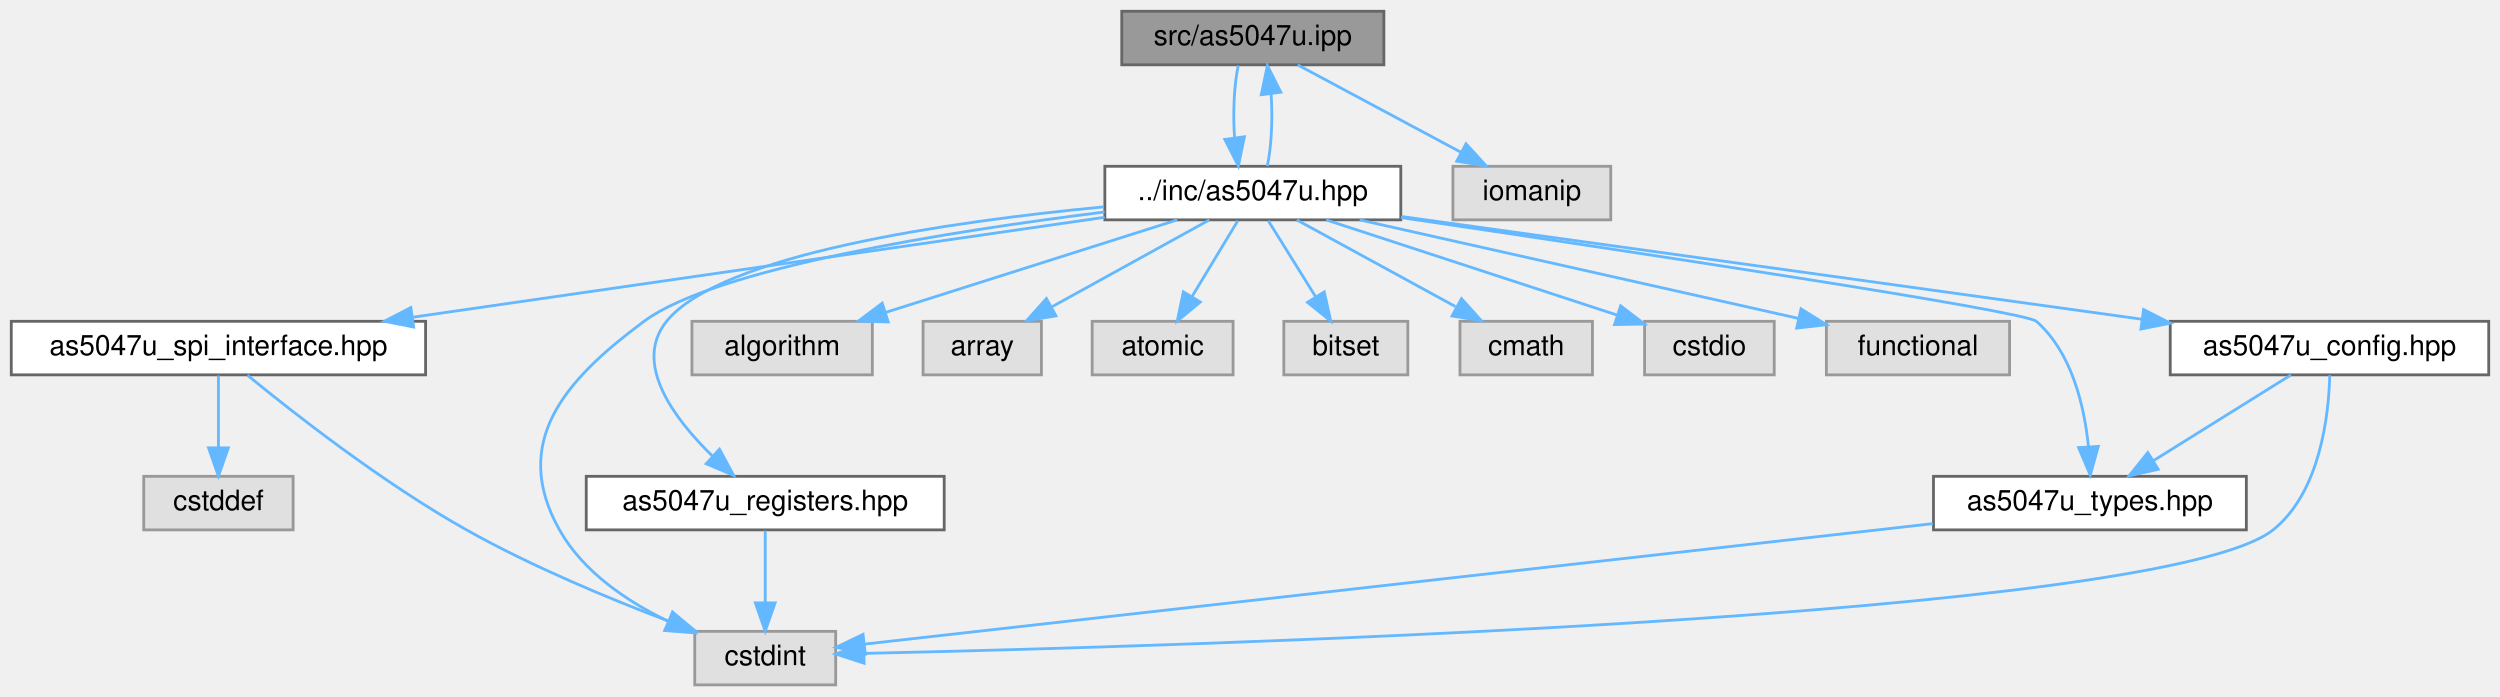
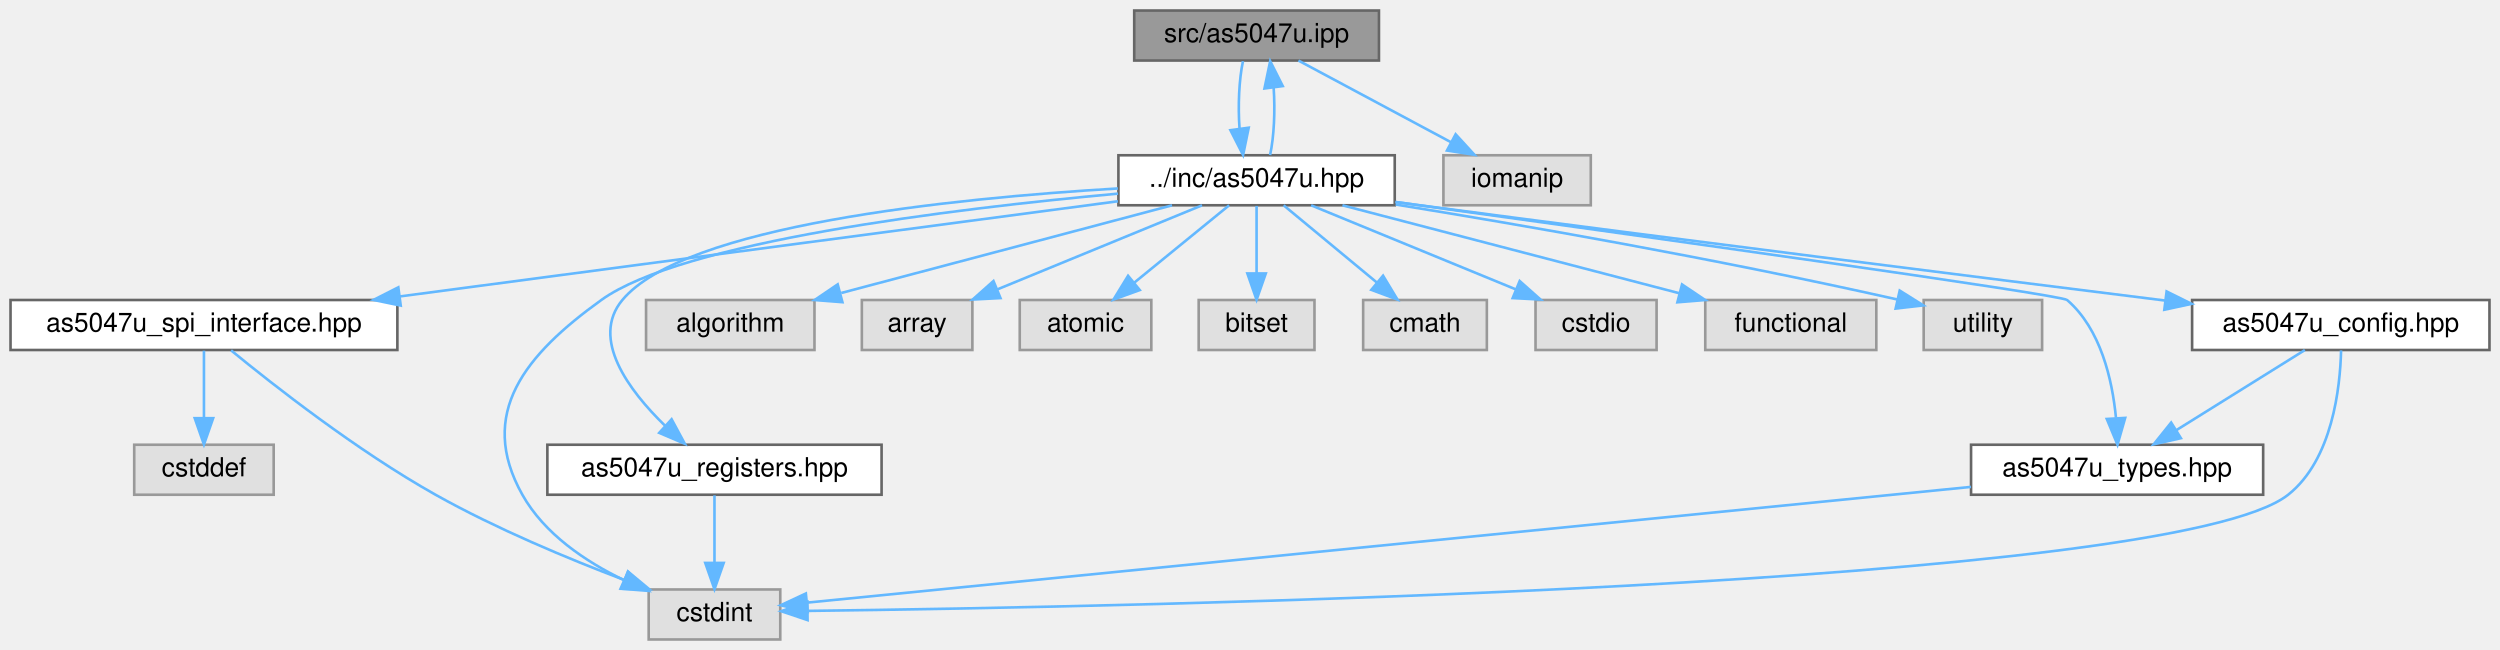
- <svg xmlns="http://www.w3.org/2000/svg" xmlns:xlink="http://www.w3.org/1999/xlink" width="887pt" height="247pt" viewBox="0.00 0.00 887.00 247.00">
+ <svg xmlns="http://www.w3.org/2000/svg" xmlns:xlink="http://www.w3.org/1999/xlink" width="950pt" height="247pt" viewBox="0.00 0.00 950.00 247.00">
  <g id="graph0" class="graph" transform="scale(1 1) rotate(0) translate(4 243)">
    <g id="Node000001" class="node">
      <g id="a_Node000001">
        <a xlink:title="Template implementation of AS5047U driver methods.">
-           <polygon fill="#999999" stroke="#666666" points="487,-239 394,-239 394,-220 487,-220 487,-239" />
-           <text text-anchor="middle" x="440.5" y="-227" font-family="Helvetica,sans-Serif" font-size="10.00">src/as5047u.ipp</text>
+           <polygon fill="#999999" stroke="#666666" points="520,-239 427,-239 427,-220 520,-220 520,-239" />
+           <text text-anchor="middle" x="473.5" y="-227" font-family="Helvetica,sans-Serif" font-size="10.00">src/as5047u.ipp</text>
        </a>
      </g>
    </g>
    <g id="Node000002" class="node">
      <g id="a_Node000002">
        <a xlink:href="as5047u_8hpp.html" target="_top" xlink:title="Driver for AMS AS5047U Magnetic Rotary Position Sensor (C++21)">
-           <polygon fill="white" stroke="#666666" points="493,-184 388,-184 388,-165 493,-165 493,-184" />
-           <text text-anchor="middle" x="440.5" y="-172" font-family="Helvetica,sans-Serif" font-size="10.00">../inc/as5047u.hpp</text>
+           <polygon fill="white" stroke="#666666" points="526,-184 421,-184 421,-165 526,-165 526,-184" />
+           <text text-anchor="middle" x="473.5" y="-172" font-family="Helvetica,sans-Serif" font-size="10.00">../inc/as5047u.hpp</text>
        </a>
      </g>
    </g>
    <g id="edge1_Node000001_Node000002" class="edge">
      <g id="a_edge1_Node000001_Node000002">
        <a xlink:title=" ">
-           <path fill="none" stroke="#63b8ff" d="M435.33,-219.75C433.84,-212.8 433.4,-202.85 434.02,-194.13" />
-           <polygon fill="#63b8ff" stroke="#63b8ff" points="437.51,-194.47 435.37,-184.09 430.57,-193.53 437.51,-194.47" />
-         </a>
-       </g>
-     </g>
-     <g id="Node000016" class="node">
-       <g id="a_Node000016">
-         <a xlink:title=" ">
-           <polygon fill="#e0e0e0" stroke="#999999" points="567.5,-184 511.5,-184 511.5,-165 567.5,-165 567.5,-184" />
-           <text text-anchor="middle" x="539.5" y="-172" font-family="Helvetica,sans-Serif" font-size="10.00">iomanip</text>
-         </a>
-       </g>
-     </g>
-     <g id="edge21_Node000001_Node000016" class="edge">
-       <g id="a_edge21_Node000001_Node000016">
-         <a xlink:title=" ">
-           <path fill="none" stroke="#63b8ff" d="M456.41,-219.98C472.05,-211.61 496.16,-198.7 514.38,-188.95" />
-           <polygon fill="#63b8ff" stroke="#63b8ff" points="516.14,-191.98 523.3,-184.17 512.84,-185.8 516.14,-191.98" />
-         </a>
-       </g>
-     </g>
-     <g id="edge20_Node000002_Node000001" class="edge">
-       <g id="a_edge20_Node000002_Node000001">
-         <a xlink:title=" ">
-           <path fill="none" stroke="#63b8ff" d="M445.63,-184.09C447.14,-190.99 447.59,-200.93 446.99,-209.66" />
-           <polygon fill="#63b8ff" stroke="#63b8ff" points="443.5,-209.38 445.67,-219.75 450.44,-210.29 443.5,-209.38" />
+           <path fill="none" stroke="#63b8ff" d="M468.33,-219.75C466.84,-212.8 466.4,-202.85 467.02,-194.13" />
+           <polygon fill="#63b8ff" stroke="#63b8ff" points="470.51,-194.47 468.37,-184.09 463.57,-193.53 470.51,-194.47" />
+         </a>
+       </g>
+     </g>
+     <g id="Node000017" class="node">
+       <g id="a_Node000017">
+         <a xlink:title=" ">
+           <polygon fill="#e0e0e0" stroke="#999999" points="600.5,-184 544.5,-184 544.5,-165 600.5,-165 600.5,-184" />
+           <text text-anchor="middle" x="572.5" y="-172" font-family="Helvetica,sans-Serif" font-size="10.00">iomanip</text>
+         </a>
+       </g>
+     </g>
+     <g id="edge22_Node000001_Node000017" class="edge">
+       <g id="a_edge22_Node000001_Node000017">
+         <a xlink:title=" ">
+           <path fill="none" stroke="#63b8ff" d="M489.41,-219.98C505.05,-211.61 529.16,-198.7 547.38,-188.95" />
+           <polygon fill="#63b8ff" stroke="#63b8ff" points="549.14,-191.98 556.3,-184.17 545.84,-185.8 549.14,-191.98" />
+         </a>
+       </g>
+     </g>
+     <g id="edge21_Node000002_Node000001" class="edge">
+       <g id="a_edge21_Node000002_Node000001">
+         <a xlink:title=" ">
+           <path fill="none" stroke="#63b8ff" d="M478.63,-184.09C480.14,-190.99 480.59,-200.93 479.99,-209.66" />
+           <polygon fill="#63b8ff" stroke="#63b8ff" points="476.5,-209.38 478.67,-219.75 483.44,-210.29 476.5,-209.38" />
        </a>
      </g>
    </g>
    <g id="Node000003" class="node">
      <g id="a_Node000003">
        <a xlink:href="as5047u__spi__interface_8hpp.html" target="_top" xlink:title="CRTP-based SPI bus interface for AS5047U driver.">
          <polygon fill="white" stroke="#666666" points="147,-129 0,-129 0,-110 147,-110 147,-129" />
          <text text-anchor="middle" x="73.5" y="-117" font-family="Helvetica,sans-Serif" font-size="10.00">as5047u_spi_interface.hpp</text>
        </a>
      </g>
    </g>
    <g id="edge2_Node000002_Node000003" class="edge">
      <g id="a_edge2_Node000002_Node000003">
        <a xlink:title=" ">
-           <path fill="none" stroke="#63b8ff" d="M387.92,-165.91C323.41,-156.59 213.85,-140.77 142.59,-130.48" />
-           <polygon fill="#63b8ff" stroke="#63b8ff" points="142.76,-126.97 132.36,-129 141.76,-133.89 142.76,-126.97" />
+           <path fill="none" stroke="#63b8ff" d="M420.8,-166.52C350.91,-157.26 227.19,-140.86 147.84,-130.35" />
+           <polygon fill="#63b8ff" stroke="#63b8ff" points="148.28,-126.88 137.91,-129.03 147.36,-133.82 148.28,-126.88" />
        </a>
      </g>
    </g>
    <g id="Node000005" class="node">
      <g id="a_Node000005">
        <a xlink:title=" ">
          <polygon fill="#e0e0e0" stroke="#999999" points="292.5,-19 242.5,-19 242.5,0 292.5,0 292.5,-19" />
          <text text-anchor="middle" x="267.5" y="-7" font-family="Helvetica,sans-Serif" font-size="10.00">cstdint</text>
        </a>
      </g>
    </g>
    <g id="edge12_Node000002_Node000005" class="edge">
      <g id="a_edge12_Node000002_Node000005">
        <a xlink:title=" ">
-           <path fill="none" stroke="#63b8ff" d="M387.9,-167.79C332.53,-160.89 249.93,-147.82 224.5,-129 195.98,-107.88 177.12,-85.94 194.5,-55 202.85,-40.14 218.4,-29.65 233.01,-22.61" />
+           <path fill="none" stroke="#63b8ff" d="M420.84,-169.42C357.31,-163.61 255.19,-151.1 224.5,-129 195.7,-108.26 177.12,-85.94 194.5,-55 202.85,-40.14 218.4,-29.65 233.01,-22.61" />
          <polygon fill="#63b8ff" stroke="#63b8ff" points="234.65,-25.71 242.39,-18.47 231.82,-19.31 234.65,-25.71" />
        </a>
      </g>
    </g>
    <g id="Node000006" class="node">
      <g id="a_Node000006">
        <a xlink:href="as5047u__registers_8hpp.html" target="_top" xlink:title="Register definitions for the AS5047U Rotary Position Sensor.">
          <polygon fill="white" stroke="#666666" points="331,-74 204,-74 204,-55 331,-55 331,-74" />
          <text text-anchor="middle" x="267.5" y="-62" font-family="Helvetica,sans-Serif" font-size="10.00">as5047u_registers.hpp</text>
        </a>
      </g>
    </g>
    <g id="edge5_Node000002_Node000006" class="edge">
      <g id="a_edge5_Node000002_Node000006">
        <a xlink:title=" ">
-           <path fill="none" stroke="#63b8ff" d="M387.6,-169.61C332.53,-164.33 251.66,-152.69 232.5,-129 220.48,-114.13 235.04,-94.56 248.87,-81.09" />
-           <polygon fill="#63b8ff" stroke="#63b8ff" points="251.28,-83.63 256.31,-74.31 246.56,-78.46 251.28,-83.63" />
+           <path fill="none" stroke="#63b8ff" d="M420.8,-171.39C357.24,-167.61 255.98,-157.21 232.5,-129 220.27,-114.31 234.87,-94.7 248.77,-81.18" />
+           <polygon fill="#63b8ff" stroke="#63b8ff" points="251.21,-83.69 256.24,-74.36 246.5,-78.51 251.21,-83.69" />
        </a>
      </g>
    </g>
    <g id="Node000007" class="node">
      <g id="a_Node000007">
        <a xlink:title=" ">
          <polygon fill="#e0e0e0" stroke="#999999" points="305.5,-129 241.5,-129 241.5,-110 305.5,-110 305.5,-129" />
          <text text-anchor="middle" x="273.5" y="-117" font-family="Helvetica,sans-Serif" font-size="10.00">algorithm</text>
        </a>
      </g>
    </g>
    <g id="edge7_Node000002_Node000007" class="edge">
      <g id="a_edge7_Node000002_Node000007">
        <a xlink:title=" ">
-           <path fill="none" stroke="#63b8ff" d="M413.67,-164.98C385.63,-156.09 341.45,-142.07 310.2,-132.15" />
-           <polygon fill="#63b8ff" stroke="#63b8ff" points="311.13,-128.77 300.54,-129.08 309.01,-135.44 311.13,-128.77" />
+           <path fill="none" stroke="#63b8ff" d="M441.37,-164.98C407.25,-155.94 353.18,-141.62 315.67,-131.67" />
+           <polygon fill="#63b8ff" stroke="#63b8ff" points="316.12,-128.17 305.55,-128.99 314.32,-134.94 316.12,-128.17" />
        </a>
      </g>
    </g>
    <g id="Node000008" class="node">
      <g id="a_Node000008">
        <a xlink:title=" ">
          <polygon fill="#e0e0e0" stroke="#999999" points="365.5,-129 323.5,-129 323.5,-110 365.5,-110 365.5,-129" />
          <text text-anchor="middle" x="344.5" y="-117" font-family="Helvetica,sans-Serif" font-size="10.00">array</text>
        </a>
      </g>
    </g>
    <g id="edge8_Node000002_Node000008" class="edge">
      <g id="a_edge8_Node000002_Node000008">
        <a xlink:title=" ">
-           <path fill="none" stroke="#63b8ff" d="M425.08,-164.98C410.05,-156.69 386.96,-143.94 369.34,-134.22" />
-           <polygon fill="#63b8ff" stroke="#63b8ff" points="370.65,-130.94 360.2,-129.17 367.27,-137.07 370.65,-130.94" />
+           <path fill="none" stroke="#63b8ff" d="M452.77,-164.98C431.74,-156.34 398.95,-142.87 374.96,-133.02" />
+           <polygon fill="#63b8ff" stroke="#63b8ff" points="376.18,-129.73 365.6,-129.17 373.52,-136.21 376.18,-129.73" />
        </a>
      </g>
    </g>
    <g id="Node000009" class="node">
      <g id="a_Node000009">
        <a xlink:title=" ">
          <polygon fill="#e0e0e0" stroke="#999999" points="433.5,-129 383.5,-129 383.5,-110 433.5,-110 433.5,-129" />
          <text text-anchor="middle" x="408.5" y="-117" font-family="Helvetica,sans-Serif" font-size="10.00">atomic</text>
        </a>
      </g>
    </g>
    <g id="edge9_Node000002_Node000009" class="edge">
      <g id="a_edge9_Node000002_Node000009">
        <a xlink:title=" ">
-           <path fill="none" stroke="#63b8ff" d="M435.22,-164.75C430.79,-157.42 424.34,-146.73 418.88,-137.7" />
-           <polygon fill="#63b8ff" stroke="#63b8ff" points="421.85,-135.84 413.69,-129.09 415.86,-139.46 421.85,-135.84" />
+           <path fill="none" stroke="#63b8ff" d="M463.06,-164.98C453.35,-157.07 438.68,-145.11 427,-135.58" />
+           <polygon fill="#63b8ff" stroke="#63b8ff" points="429.1,-132.78 419.13,-129.17 424.67,-138.2 429.1,-132.78" />
        </a>
      </g>
    </g>
    <g id="Node000010" class="node">
      <g id="a_Node000010">
        <a xlink:title=" ">
          <polygon fill="#e0e0e0" stroke="#999999" points="495.5,-129 451.5,-129 451.5,-110 495.5,-110 495.5,-129" />
          <text text-anchor="middle" x="473.5" y="-117" font-family="Helvetica,sans-Serif" font-size="10.00">bitset</text>
        </a>
      </g>
    </g>
    <g id="edge10_Node000002_Node000010" class="edge">
      <g id="a_edge10_Node000002_Node000010">
        <a xlink:title=" ">
-           <path fill="none" stroke="#63b8ff" d="M445.95,-164.75C450.51,-157.42 457.17,-146.73 462.79,-137.7" />
-           <polygon fill="#63b8ff" stroke="#63b8ff" points="465.84,-139.43 468.15,-129.09 459.9,-135.73 465.84,-139.43" />
+           <path fill="none" stroke="#63b8ff" d="M473.5,-164.75C473.5,-157.8 473.5,-147.85 473.5,-139.13" />
+           <polygon fill="#63b8ff" stroke="#63b8ff" points="477,-139.09 473.5,-129.09 470,-139.09 477,-139.09" />
        </a>
      </g>
    </g>
    <g id="Node000011" class="node">
      <g id="a_Node000011">
        <a xlink:title=" ">
          <polygon fill="#e0e0e0" stroke="#999999" points="561,-129 514,-129 514,-110 561,-110 561,-129" />
          <text text-anchor="middle" x="537.5" y="-117" font-family="Helvetica,sans-Serif" font-size="10.00">cmath</text>
        </a>
      </g>
    </g>
    <g id="edge11_Node000002_Node000011" class="edge">
      <g id="a_edge11_Node000002_Node000011">
        <a xlink:title=" ">
-           <path fill="none" stroke="#63b8ff" d="M456.08,-164.98C471.27,-156.69 494.6,-143.94 512.4,-134.22" />
-           <polygon fill="#63b8ff" stroke="#63b8ff" points="514.53,-137.04 521.63,-129.17 511.18,-130.89 514.53,-137.04" />
+           <path fill="none" stroke="#63b8ff" d="M483.78,-164.98C493.34,-157.07 507.78,-145.11 519.28,-135.58" />
+           <polygon fill="#63b8ff" stroke="#63b8ff" points="521.56,-138.24 527.03,-129.17 517.1,-132.85 521.56,-138.24" />
        </a>
      </g>
    </g>
    <g id="Node000012" class="node">
      <g id="a_Node000012">
        <a xlink:title=" ">
          <polygon fill="#e0e0e0" stroke="#999999" points="625.5,-129 579.5,-129 579.5,-110 625.5,-110 625.5,-129" />
          <text text-anchor="middle" x="602.5" y="-117" font-family="Helvetica,sans-Serif" font-size="10.00">cstdio</text>
        </a>
      </g>
    </g>
    <g id="edge13_Node000002_Node000012" class="edge">
      <g id="a_edge13_Node000002_Node000012">
        <a xlink:title=" ">
-           <path fill="none" stroke="#63b8ff" d="M466.53,-164.98C494.57,-155.81 539.26,-141.19 569.69,-131.23" />
-           <polygon fill="#63b8ff" stroke="#63b8ff" points="571.01,-134.49 579.42,-128.05 568.83,-127.83 571.01,-134.49" />
+           <path fill="none" stroke="#63b8ff" d="M494.23,-164.98C515.26,-156.34 548.05,-142.87 572.04,-133.02" />
+           <polygon fill="#63b8ff" stroke="#63b8ff" points="573.48,-136.21 581.4,-129.17 570.82,-129.73 573.48,-136.21" />
        </a>
      </g>
    </g>
    <g id="Node000013" class="node">
      <g id="a_Node000013">
        <a xlink:title=" ">
          <polygon fill="#e0e0e0" stroke="#999999" points="709,-129 644,-129 644,-110 709,-110 709,-129" />
          <text text-anchor="middle" x="676.5" y="-117" font-family="Helvetica,sans-Serif" font-size="10.00">functional</text>
        </a>
      </g>
    </g>
    <g id="edge14_Node000002_Node000013" class="edge">
      <g id="a_edge14_Node000002_Node000013">
        <a xlink:title=" ">
-           <path fill="none" stroke="#63b8ff" d="M478.42,-164.98C520.97,-155.43 589.82,-139.97 634.12,-130.02" />
-           <polygon fill="#63b8ff" stroke="#63b8ff" points="635,-133.41 643.99,-127.8 633.47,-126.58 635,-133.41" />
+           <path fill="none" stroke="#63b8ff" d="M506.12,-164.98C540.89,-155.91 596.09,-141.49 634.19,-131.55" />
+           <polygon fill="#63b8ff" stroke="#63b8ff" points="635.17,-134.91 643.97,-128.99 633.41,-128.13 635.17,-134.91" />
        </a>
      </g>
    </g>
    <g id="Node000014" class="node">
      <g id="a_Node000014">
-         <a xlink:href="as5047u__types_8hpp.html" target="_top" xlink:title="Type definitions for the AS5047U driver.">
-           <polygon fill="white" stroke="#666666" points="793,-74 682,-74 682,-55 793,-55 793,-74" />
-           <text text-anchor="middle" x="737.5" y="-62" font-family="Helvetica,sans-Serif" font-size="10.00">as5047u_types.hpp</text>
+         <a xlink:title=" ">
+           <polygon fill="#e0e0e0" stroke="#999999" points="772,-129 727,-129 727,-110 772,-110 772,-129" />
+           <text text-anchor="middle" x="749.5" y="-117" font-family="Helvetica,sans-Serif" font-size="10.00">utility</text>
        </a>
      </g>
    </g>
    <g id="edge15_Node000002_Node000014" class="edge">
      <g id="a_edge15_Node000002_Node000014">
        <a xlink:title=" ">
-           <path fill="none" stroke="#63b8ff" d="M493.1,-165.8C572.51,-154.07 714.27,-132.7 718.5,-129 731.07,-117.99 735.49,-99.04 736.97,-84.71" />
-           <polygon fill="#63b8ff" stroke="#63b8ff" points="740.48,-84.63 737.62,-74.43 733.49,-84.19 740.48,-84.63" />
+           <path fill="none" stroke="#63b8ff" d="M526.34,-165.28C573.91,-157.57 645.91,-145.14 716.87,-129.22" />
+           <polygon fill="#63b8ff" stroke="#63b8ff" points="717.89,-132.58 726.87,-126.95 716.34,-125.75 717.89,-132.58" />
        </a>
      </g>
    </g>
    <g id="Node000015" class="node">
      <g id="a_Node000015">
+         <a xlink:href="as5047u__types_8hpp.html" target="_top" xlink:title="Type definitions for the AS5047U driver.">
+           <polygon fill="white" stroke="#666666" points="856,-74 745,-74 745,-55 856,-55 856,-74" />
+           <text text-anchor="middle" x="800.5" y="-62" font-family="Helvetica,sans-Serif" font-size="10.00">as5047u_types.hpp</text>
+         </a>
+       </g>
+     </g>
+     <g id="edge16_Node000002_Node000015" class="edge">
+       <g id="a_edge16_Node000002_Node000015">
+         <a xlink:title=" ">
+           <path fill="none" stroke="#63b8ff" d="M526.29,-166.24C613.68,-154.16 779.09,-131.08 781.5,-129 794.29,-117.97 798.66,-98.71 800.06,-84.29" />
+           <polygon fill="#63b8ff" stroke="#63b8ff" points="803.57,-84.2 800.65,-74.01 796.58,-83.79 803.57,-84.2" />
+         </a>
+       </g>
+     </g>
+     <g id="Node000016" class="node">
+       <g id="a_Node000016">
        <a xlink:href="as5047u__config_8hpp.html" target="_top" xlink:title="Compile-time configuration options for the AS5047U driver.">
-           <polygon fill="white" stroke="#666666" points="879,-129 766,-129 766,-110 879,-110 879,-129" />
-           <text text-anchor="middle" x="822.5" y="-117" font-family="Helvetica,sans-Serif" font-size="10.00">as5047u_config.hpp</text>
-         </a>
-       </g>
-     </g>
-     <g id="edge17_Node000002_Node000015" class="edge">
-       <g id="a_edge17_Node000002_Node000015">
-         <a xlink:title=" ">
-           <path fill="none" stroke="#63b8ff" d="M493.21,-166.19C561.63,-156.69 681.07,-140.12 755.75,-129.76" />
-           <polygon fill="#63b8ff" stroke="#63b8ff" points="756.55,-133.18 765.98,-128.34 755.59,-126.25 756.55,-133.18" />
+           <polygon fill="white" stroke="#666666" points="942,-129 829,-129 829,-110 942,-110 942,-129" />
+           <text text-anchor="middle" x="885.5" y="-117" font-family="Helvetica,sans-Serif" font-size="10.00">as5047u_config.hpp</text>
+         </a>
+       </g>
+     </g>
+     <g id="edge18_Node000002_Node000016" class="edge">
+       <g id="a_edge18_Node000002_Node000016">
+         <a xlink:title=" ">
+           <path fill="none" stroke="#63b8ff" d="M526.26,-166.23C529.39,-165.81 532.48,-165.4 535.5,-165 634.04,-151.98 748.28,-137.59 818.73,-128.79" />
+           <polygon fill="#63b8ff" stroke="#63b8ff" points="819.31,-132.25 828.8,-127.54 818.44,-125.3 819.31,-132.25" />
        </a>
      </g>
    </g>
    <g id="Node000004" class="node">
      <g id="a_Node000004">
        <a xlink:title=" ">
          <polygon fill="#e0e0e0" stroke="#999999" points="100,-74 47,-74 47,-55 100,-55 100,-74" />
          <text text-anchor="middle" x="73.5" y="-62" font-family="Helvetica,sans-Serif" font-size="10.00">cstddef</text>
        </a>
      </g>
    </g>
    <g id="edge3_Node000003_Node000004" class="edge">
      <g id="a_edge3_Node000003_Node000004">
        <a xlink:title=" ">
          <path fill="none" stroke="#63b8ff" d="M73.5,-109.75C73.5,-102.8 73.5,-92.85 73.5,-84.13" />
          <polygon fill="#63b8ff" stroke="#63b8ff" points="77,-84.09 73.5,-74.09 70,-84.09 77,-84.09" />
        </a>
      </g>
    </g>
    <g id="edge4_Node000003_Node000005" class="edge">
      <g id="a_edge4_Node000003_Node000005">
        <a xlink:title=" ">
          <path fill="none" stroke="#63b8ff" d="M83.81,-109.86C99.73,-96.79 131.6,-71.78 161.5,-55 184.49,-42.1 211.97,-30.67 233.2,-22.62" />
          <polygon fill="#63b8ff" stroke="#63b8ff" points="234.61,-25.83 242.76,-19.06 232.17,-19.27 234.61,-25.83" />
        </a>
      </g>
    </g>
    <g id="edge6_Node000006_Node000005" class="edge">
      <g id="a_edge6_Node000006_Node000005">
        <a xlink:title=" ">
          <path fill="none" stroke="#63b8ff" d="M267.5,-54.75C267.5,-47.8 267.5,-37.85 267.5,-29.13" />
          <polygon fill="#63b8ff" stroke="#63b8ff" points="271,-29.09 267.5,-19.09 264,-29.09 271,-29.09" />
        </a>
      </g>
    </g>
-     <g id="edge16_Node000014_Node000005" class="edge">
-       <g id="a_edge16_Node000014_Node000005">
-         <a xlink:title=" ">
-           <path fill="none" stroke="#63b8ff" d="M681.74,-57.21C583.88,-46.18 383.94,-23.63 302.85,-14.49" />
-           <polygon fill="#63b8ff" stroke="#63b8ff" points="302.99,-10.98 292.66,-13.34 302.21,-17.94 302.99,-10.98" />
-         </a>
-       </g>
-     </g>
-     <g id="edge18_Node000015_Node000005" class="edge">
-       <g id="a_edge18_Node000015_Node000005">
-         <a xlink:title=" ">
-           <path fill="none" stroke="#63b8ff" d="M822.6,-109.86C822.24,-95.86 819.29,-68.42 802.5,-55 763.53,-23.85 415.56,-13.68 302.68,-11.18" />
-           <polygon fill="#63b8ff" stroke="#63b8ff" points="302.58,-7.68 292.51,-10.96 302.43,-14.68 302.58,-7.68" />
-         </a>
-       </g>
-     </g>
-     <g id="edge19_Node000015_Node000014" class="edge">
-       <g id="a_edge19_Node000015_Node000014">
-         <a xlink:title=" ">
-           <path fill="none" stroke="#63b8ff" d="M808.84,-109.98C795.66,-101.77 775.47,-89.18 759.93,-79.49" />
-           <polygon fill="#63b8ff" stroke="#63b8ff" points="761.74,-76.49 751.41,-74.17 758.04,-82.43 761.74,-76.49" />
+     <g id="edge17_Node000015_Node000005" class="edge">
+       <g id="a_edge17_Node000015_Node000005">
+         <a xlink:title=" ">
+           <path fill="none" stroke="#63b8ff" d="M744.97,-57.98C635.2,-47.06 393.24,-23 302.65,-14" />
+           <polygon fill="#63b8ff" stroke="#63b8ff" points="302.92,-10.5 292.62,-13 302.23,-17.47 302.92,-10.5" />
+         </a>
+       </g>
+     </g>
+     <g id="edge19_Node000016_Node000005" class="edge">
+       <g id="a_edge19_Node000016_Node000005">
+         <a xlink:title=" ">
+           <path fill="none" stroke="#63b8ff" d="M885.61,-109.85C885.27,-95.82 882.35,-68.35 865.5,-55 821.39,-20.05 425.18,-12.39 303.13,-10.86" />
+           <polygon fill="#63b8ff" stroke="#63b8ff" points="302.88,-7.36 292.84,-10.74 302.8,-14.35 302.88,-7.36" />
+         </a>
+       </g>
+     </g>
+     <g id="edge20_Node000016_Node000015" class="edge">
+       <g id="a_edge20_Node000016_Node000015">
+         <a xlink:title=" ">
+           <path fill="none" stroke="#63b8ff" d="M871.84,-109.98C858.66,-101.77 838.47,-89.18 822.93,-79.49" />
+           <polygon fill="#63b8ff" stroke="#63b8ff" points="824.74,-76.49 814.41,-74.17 821.04,-82.43 824.74,-76.49" />
        </a>
      </g>
    </g>
  </g>
</svg>
